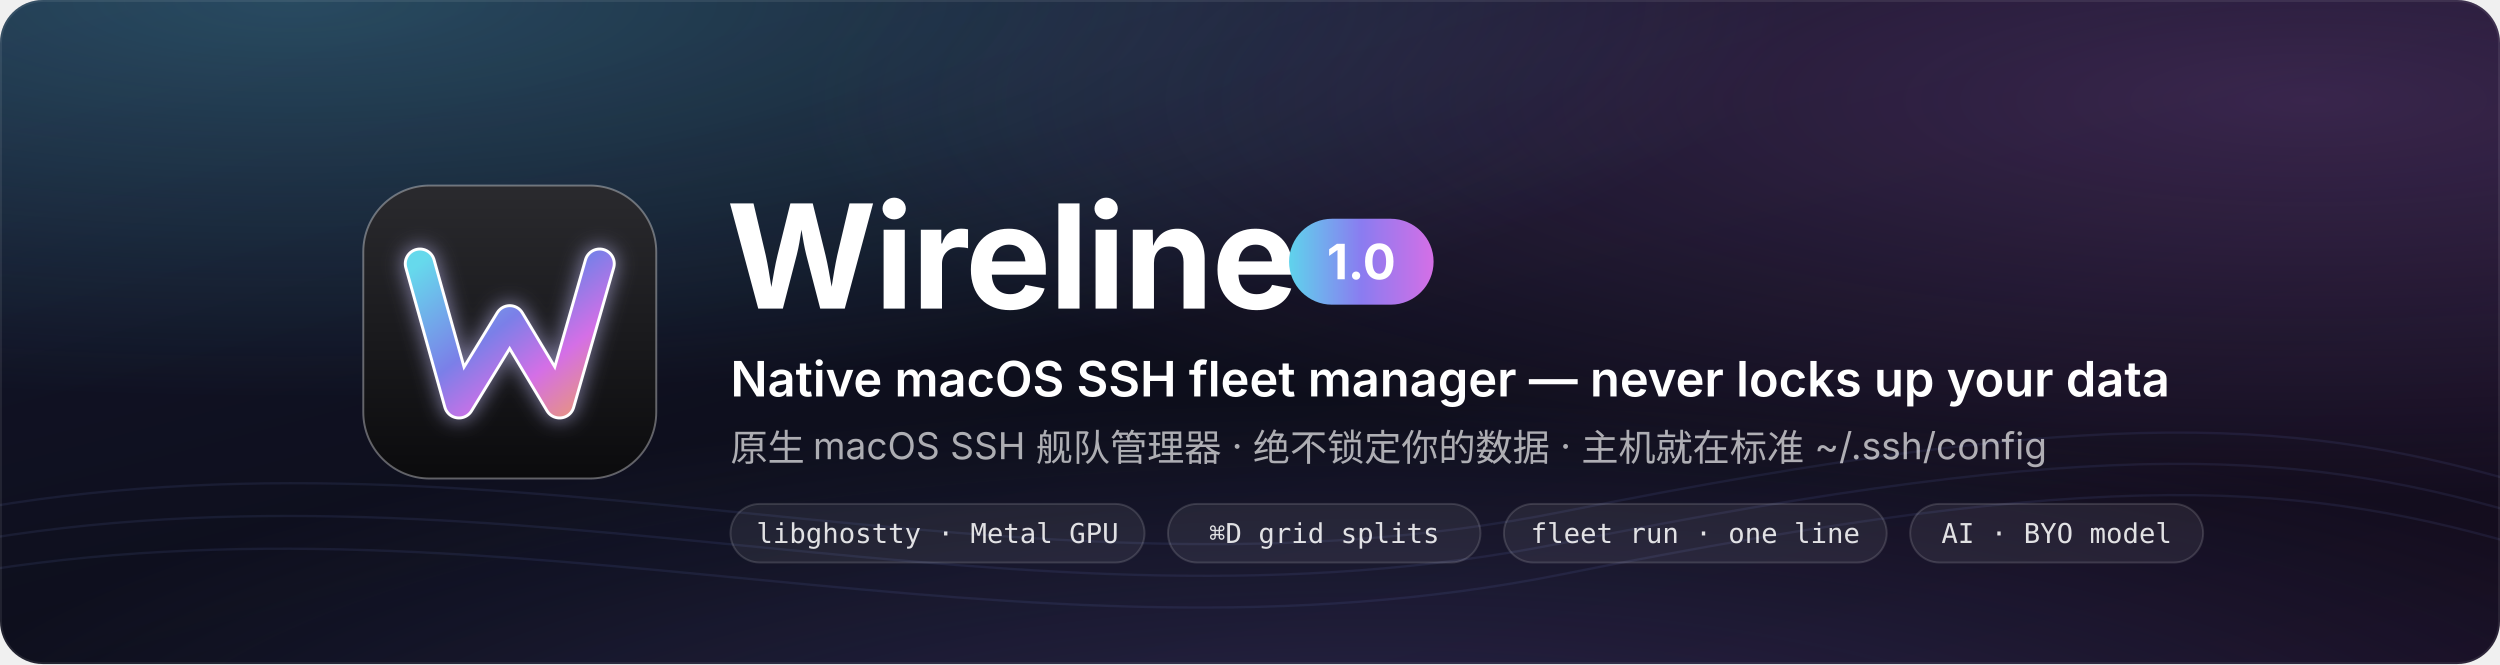
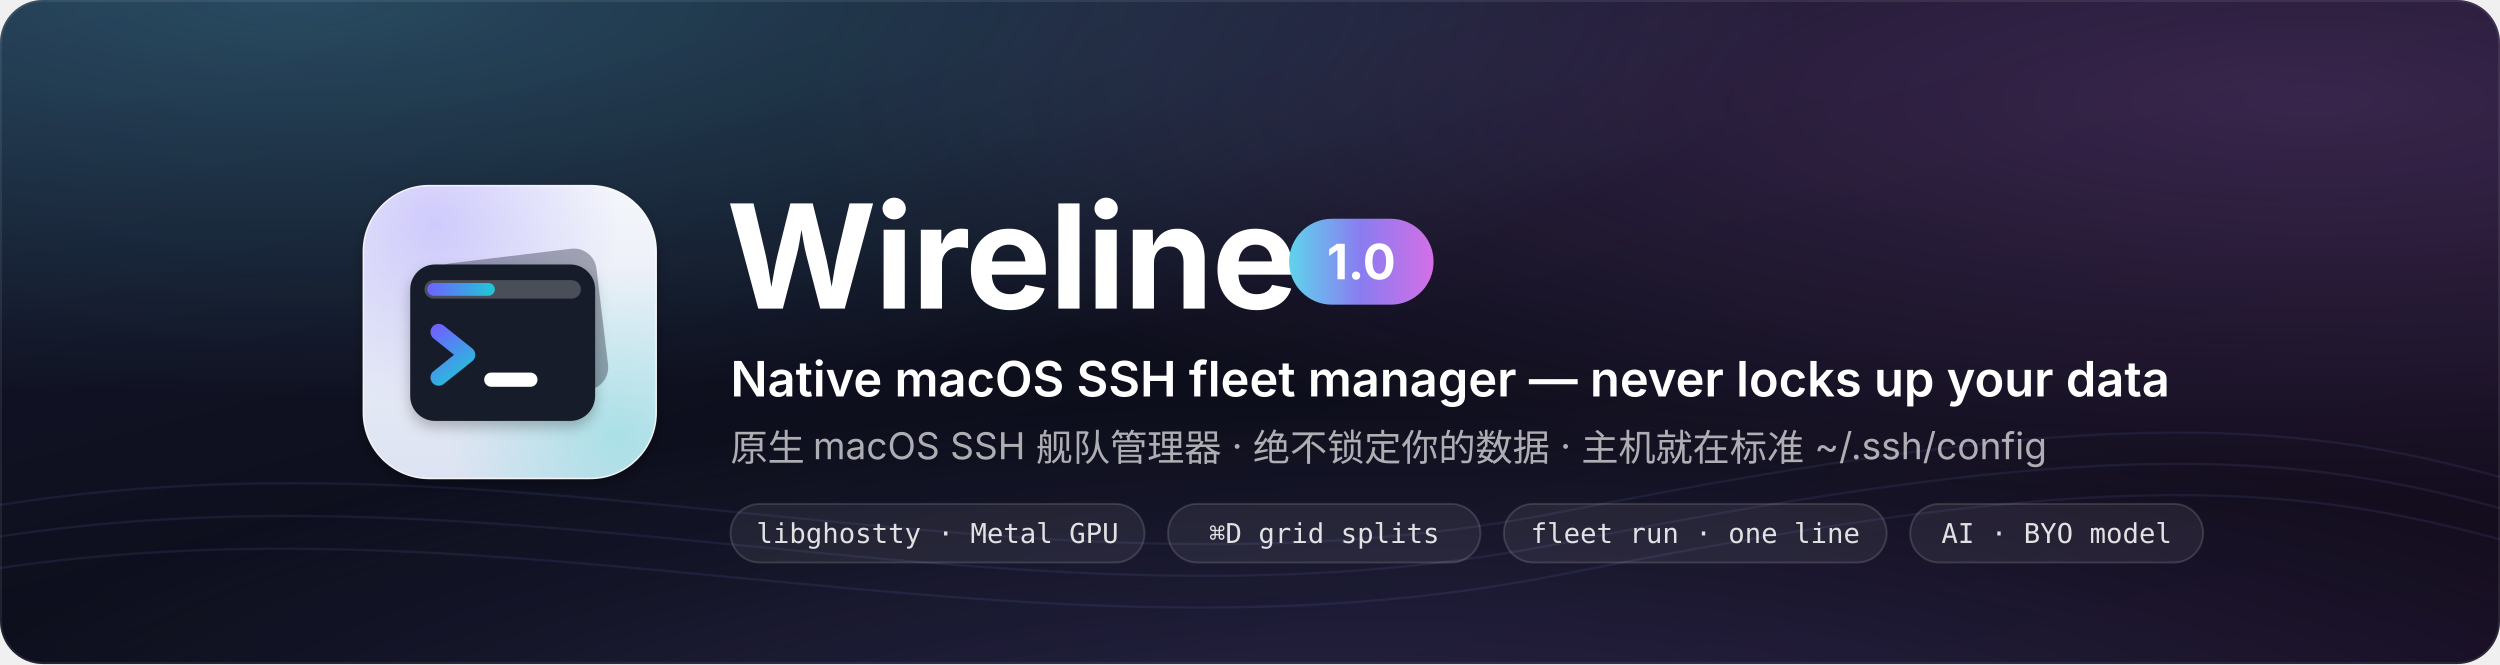
<svg xmlns="http://www.w3.org/2000/svg" width="1280" height="340" viewBox="0 0 1280 340" role="img" aria-label="Wireline 1.0 — a native macOS SSH fleet manager that never locks up your data">
  <defs>
    <linearGradient id="bg" x1="0" y1="0" x2="1" y2="1">
      <stop offset="0" stop-color="#14162c" />
      <stop offset="0.55" stop-color="#0d0e1b" />
      <stop offset="1" stop-color="#160d1f" />
    </linearGradient>
    <radialGradient id="glowA" cx="12%" cy="0%" r="60%">
      <stop offset="0" stop-color="#5fd3ec" stop-opacity="0.28" />
      <stop offset="1" stop-color="#5fd3ec" stop-opacity="0" />
    </radialGradient>
    <radialGradient id="glowB" cx="92%" cy="15%" r="60%">
      <stop offset="0" stop-color="#c46fe6" stop-opacity="0.24" />
      <stop offset="1" stop-color="#c46fe6" stop-opacity="0" />
    </radialGradient>
    <radialGradient id="glowC" cx="55%" cy="120%" r="60%">
      <stop offset="0" stop-color="#7b7fe8" stop-opacity="0.22" />
      <stop offset="1" stop-color="#7b7fe8" stop-opacity="0" />
    </radialGradient>
-     <linearGradient id="tile" x1="0" y1="0" x2="0" y2="1">
-       <stop offset="0" stop-color="#2a2a2e" />
-       <stop offset="1" stop-color="#0b0b0d" />
-     </linearGradient>
-     <linearGradient id="w" x1="0" y1="0" x2="1" y2="1">
-       <stop offset="0" stop-color="#66d9ec" />
-       <stop offset="0.45" stop-color="#7b7fe8" />
-       <stop offset="0.72" stop-color="#d46fe6" />
-       <stop offset="1" stop-color="#e8967a" />
-     </linearGradient>
    <linearGradient id="pill" x1="0" y1="0" x2="1" y2="0">
      <stop offset="0" stop-color="#5fd3ec" />
      <stop offset="0.5" stop-color="#8a7cf0" />
      <stop offset="1" stop-color="#d46fe6" />
    </linearGradient>
-     <filter id="soft" x="-30%" y="-30%" width="160%" height="160%">
-       <feGaussianBlur stdDeviation="5" />
-     </filter>
    <clipPath id="frame">
      <rect width="1280" height="340" rx="22" />
    </clipPath>
    <style>
      .sans { font-family: -apple-system, BlinkMacSystemFont, "SF Pro Display", "PingFang SC", "Helvetica Neue", "Segoe UI", sans-serif; }
      .mono { font-family: "SF Mono", ui-monospace, "JetBrains Mono", Menlo, Consolas, monospace; }
    </style>
  </defs>
  <g clip-path="url(#frame)">
    <rect width="1280" height="340" fill="url(#bg)" />
    <rect width="1280" height="340" fill="url(#glowA)" />
    <rect width="1280" height="340" fill="url(#glowB)" />
    <rect width="1280" height="340" fill="url(#glowC)" />
    <g fill="none" stroke="#8c9cff" stroke-opacity="0.09" stroke-width="1.2">
      <path d="M-20 262 C 260 210, 520 318, 800 262 S 1180 214, 1300 250" />
      <path d="M-20 278 C 260 228, 520 334, 800 278 S 1180 230, 1300 266" />
      <path d="M-20 294 C 260 246, 520 350, 800 294 S 1180 246, 1300 282" />
    </g>
  </g>
  <rect x="0.5" y="0.5" width="1279" height="339" rx="21.5" fill="none" stroke="#ffffff" stroke-opacity="0.08" />
-   <g transform="translate(186 95)">
-     <rect width="150" height="150" rx="34" fill="url(#tile)" stroke="#ffffff" stroke-opacity="0.35" stroke-width="1" />
-     <polyline points="29,40 49,111.5 75,69 100.5,111.5 121,40" fill="none" stroke="#c9c2ff" stroke-opacity="0.55" stroke-width="18" stroke-linecap="round" stroke-linejoin="round" filter="url(#soft)" />
-     <polyline points="29,40 49,111.5 75,69 100.5,111.5 121,40" fill="none" stroke="#ffffff" stroke-width="16.5" stroke-linecap="round" stroke-linejoin="round" />
-     <polyline points="29,40 49,111.5 75,69 100.5,111.5 121,40" fill="none" stroke="url(#w)" stroke-width="13.5" stroke-linecap="round" stroke-linejoin="round" />
+   <g transform="translate(167.80 76.80) scale(0.18204)">
+     <defs>
+       <linearGradient id="aibg" gradientUnits="userSpaceOnUse" x1="0" y1="100" x2="0" y2="924">
+         <stop offset="0" stop-color="#F4F6FB" />
+         <stop offset="1" stop-color="#DDE3F2" />
+       </linearGradient>
+       <radialGradient id="aivi" gradientUnits="userSpaceOnUse" cx="300" cy="204" r="520">
+         <stop offset="0" stop-color="#8E7CFF" stop-opacity="0.35" />
+         <stop offset="1" stop-color="#8E7CFF" stop-opacity="0" />
+       </radialGradient>
+       <radialGradient id="aite" gradientUnits="userSpaceOnUse" cx="820" cy="804" r="480">
+         <stop offset="0" stop-color="#29D3C9" stop-opacity="0.30" />
+         <stop offset="1" stop-color="#29D3C9" stop-opacity="0" />
+       </radialGradient>
+       <linearGradient id="aipl" gradientUnits="userSpaceOnUse" x1="280" y1="0" x2="470" y2="0">
+         <stop offset="0" stop-color="#6E63FF" />
+         <stop offset="1" stop-color="#1FC8D6" />
+       </linearGradient>
+       <linearGradient id="aicv" gradientUnits="userSpaceOnUse" x1="300" y1="504" x2="400" y2="644">
+         <stop offset="0" stop-color="#6E63FF" />
+         <stop offset="1" stop-color="#1FC8D6" />
+       </linearGradient>
+       <clipPath id="aicl">
+         <rect x="100" y="100" width="824" height="824" rx="185.4" />
+       </clipPath>
+       <filter id="aits" x="-20%" y="-20%" width="140%" height="140%">
+         <feDropShadow dx="0" dy="14" stdDeviation="18" flood-color="#000" flood-opacity="0.35" />
+       </filter>
+       <filter id="aics" x="-20%" y="-20%" width="140%" height="150%">
+         <feDropShadow dx="0" dy="18" stdDeviation="20" flood-color="#000" flood-opacity="0.25" />
+       </filter>
+     </defs>
+     <rect x="100" y="100" width="824" height="824" rx="185.4" fill="#101320" filter="url(#aits)" />
+     <g clip-path="url(#aicl)">
+       <rect x="100" y="100" width="824" height="824" fill="url(#aibg)" />
+       <rect x="100" y="100" width="824" height="824" fill="url(#aivi)" />
+       <rect x="100" y="100" width="824" height="824" fill="url(#aite)" />
+     </g>
+     <rect x="100" y="100" width="824" height="824" rx="185.4" fill="none" stroke="#fff" stroke-opacity="0.9" stroke-width="4" />
+     <rect x="300" y="294" width="470" height="400" rx="64" fill="#161A2B" fill-opacity="0.35" transform="rotate(-6.875 560 464)" />
+     <rect x="232" y="322" width="520" height="440" rx="70" fill="#161A2B" filter="url(#aics)" />
+     <rect x="272" y="366" width="440" height="52" rx="26" fill="#fff" fill-opacity="0.22" />
+     <rect x="280" y="374" width="190" height="36" rx="18" fill="url(#aipl)" />
+     <polyline points="312,512 392,576 312,640" fill="none" stroke="url(#aicv)" stroke-width="46" stroke-linecap="round" stroke-linejoin="round" />
+     <rect x="440" y="626" width="150" height="40" rx="20" fill="#fff" />
  </g>
  <text x="372" y="158" class="sans" font-size="74" font-weight="700" fill="#ffffff" letter-spacing="-1">Wireline</text>
  <g transform="translate(660 112)">
    <rect width="74" height="44" rx="22" fill="url(#pill)" />
    <text x="37" y="31" text-anchor="middle" class="sans" font-size="25" font-weight="700" fill="#ffffff">1.0</text>
  </g>
  <text x="374" y="203" class="sans" font-size="25" font-weight="600" fill="#ffffff">Native macOS SSH fleet manager — never locks up your data</text>
  <text x="374" y="236" class="sans" font-size="19" fill="#ffffff" fill-opacity="0.66">原生 macOS SSH 舰队管理器 · 绝不锁定你的数据 · 主机就在标准 ~/.ssh/config</text>
  <g class="mono" font-size="14" fill="#ffffff" fill-opacity="0.86">
    <g transform="translate(374 258)">
      <rect width="212" height="30" rx="15" fill="#ffffff" fill-opacity="0.07" stroke="#ffffff" stroke-opacity="0.14" />
      <text x="106" y="20" text-anchor="middle">libghostty · Metal GPU</text>
    </g>
    <g transform="translate(598 258)">
      <rect width="160" height="30" rx="15" fill="#ffffff" fill-opacity="0.07" stroke="#ffffff" stroke-opacity="0.14" />
      <text x="80" y="20" text-anchor="middle">⌘D grid splits</text>
    </g>
    <g transform="translate(770 258)">
      <rect width="196" height="30" rx="15" fill="#ffffff" fill-opacity="0.07" stroke="#ffffff" stroke-opacity="0.14" />
      <text x="98" y="20" text-anchor="middle">fleet run · one line</text>
    </g>
    <g transform="translate(978 258)">
      <rect width="150" height="30" rx="15" fill="#ffffff" fill-opacity="0.07" stroke="#ffffff" stroke-opacity="0.14" />
      <text x="75" y="20" text-anchor="middle">AI · BYO model</text>
    </g>
  </g>
</svg>
